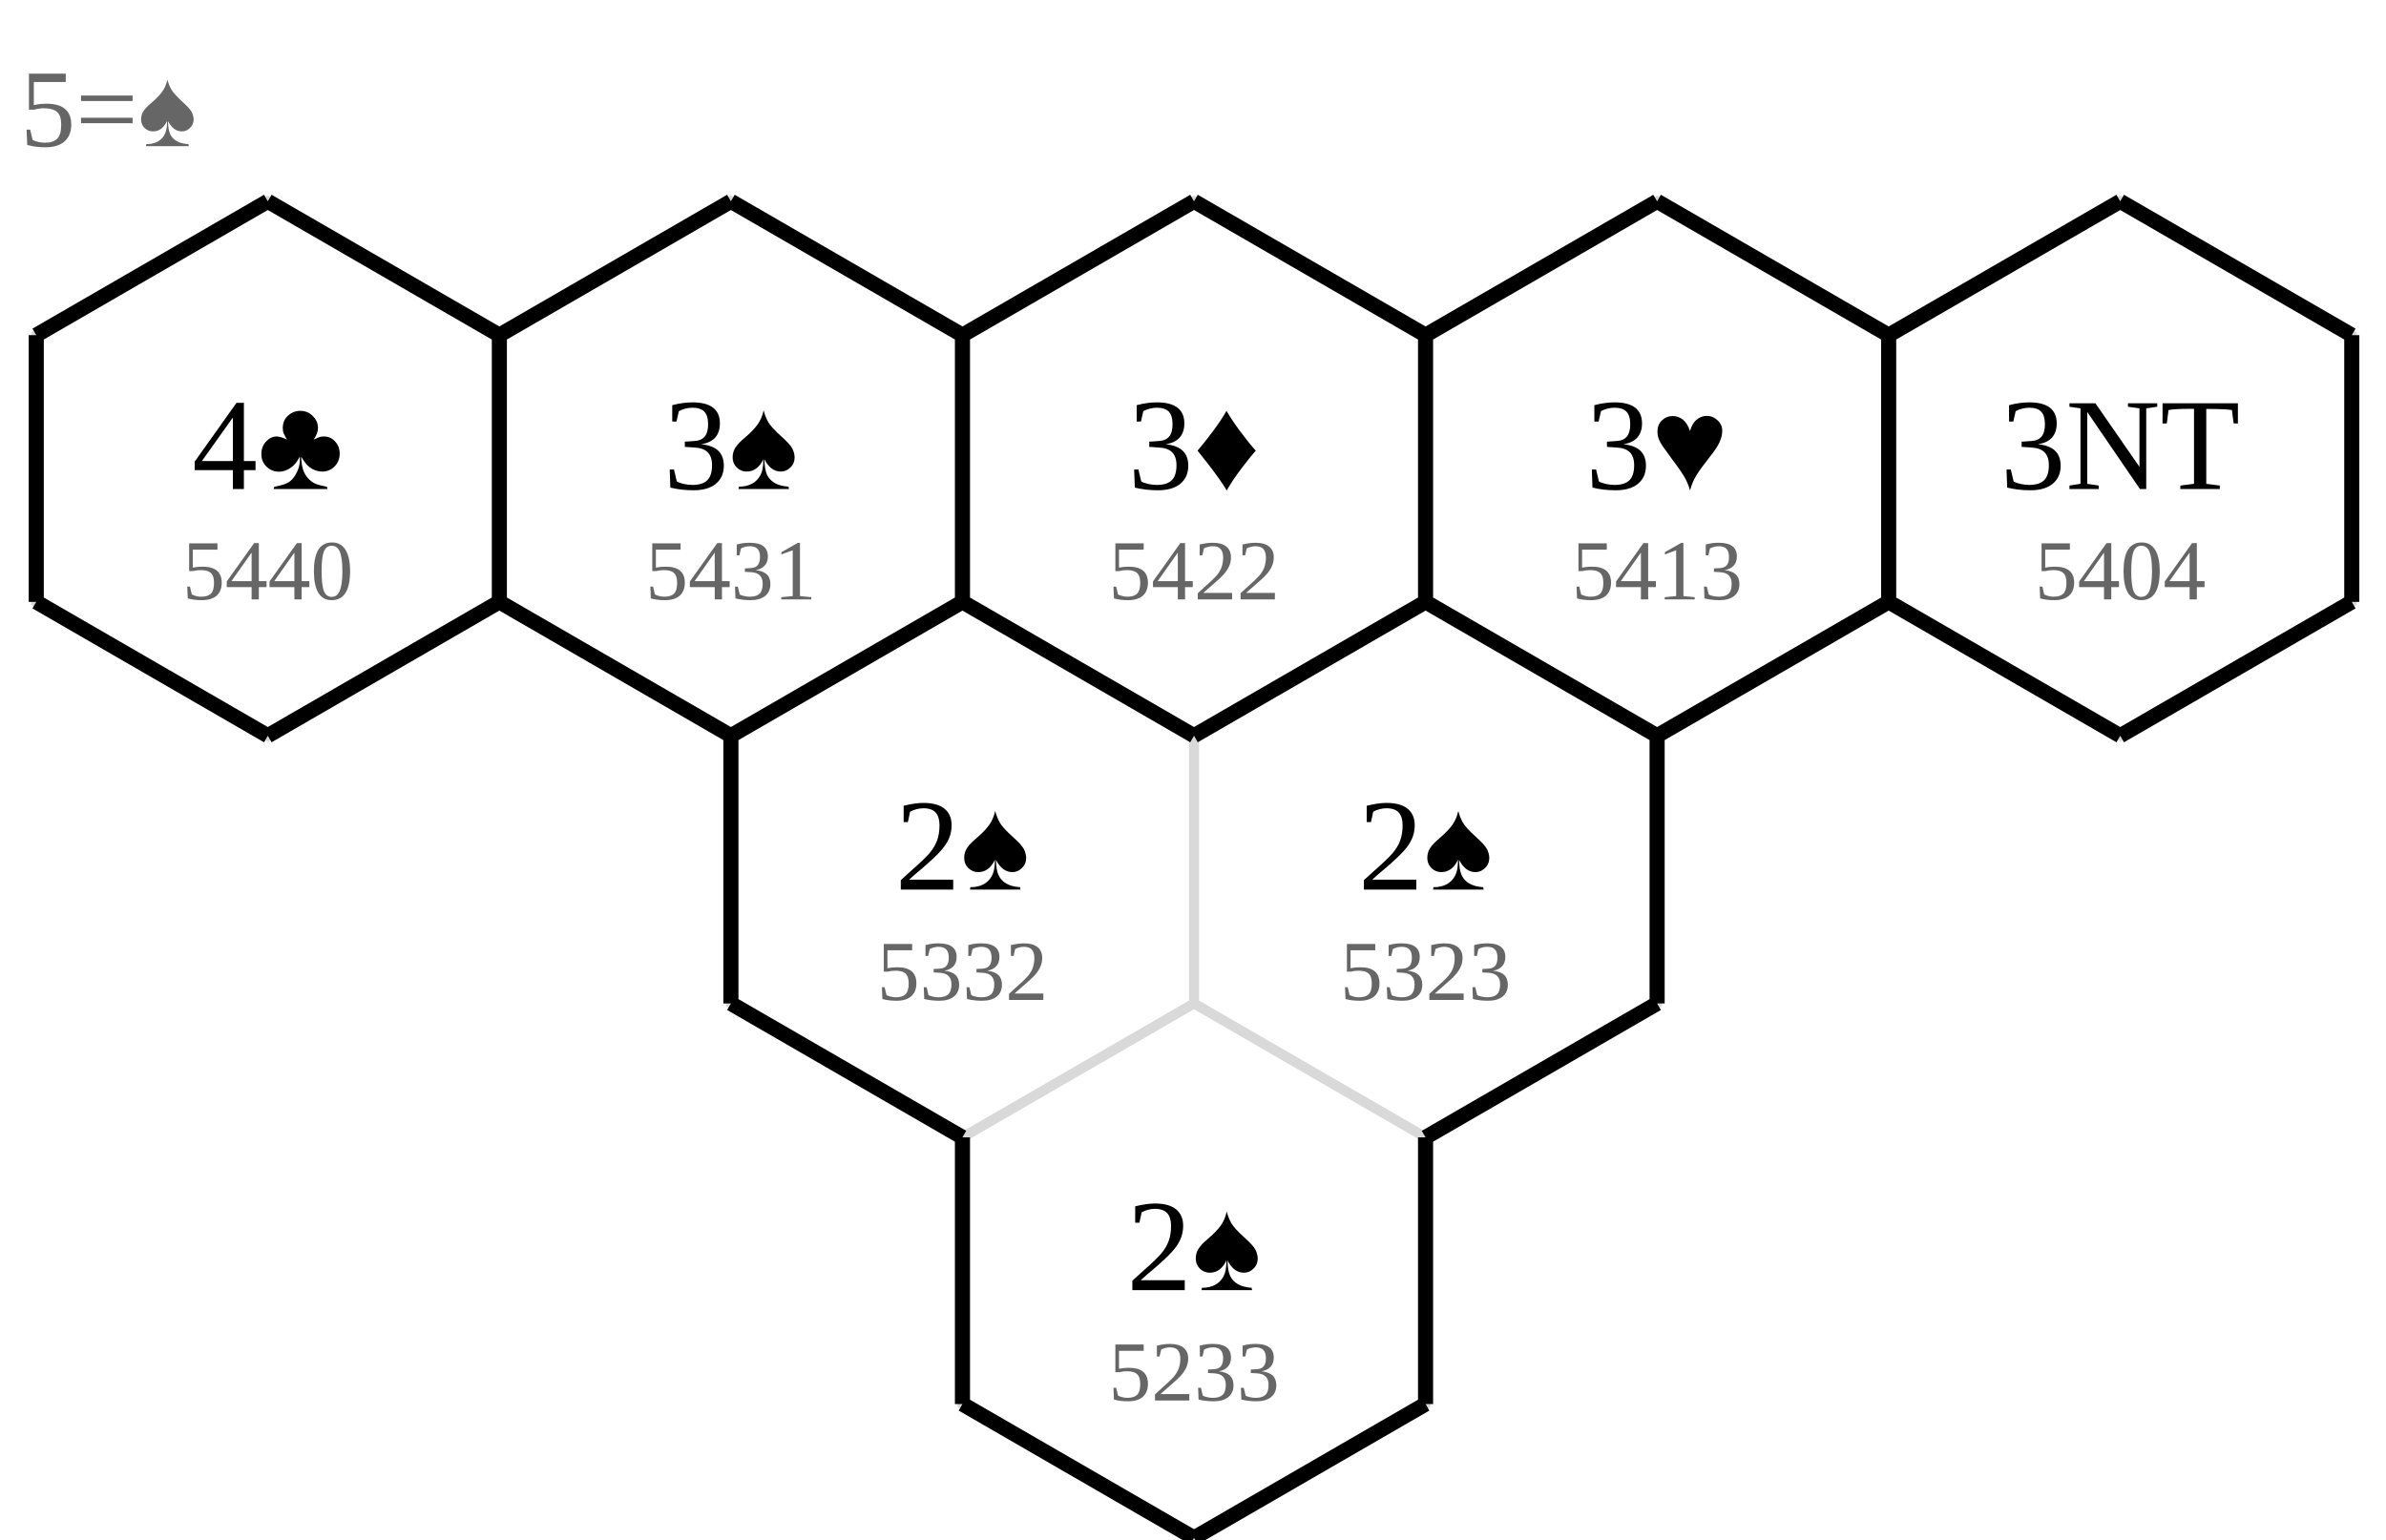
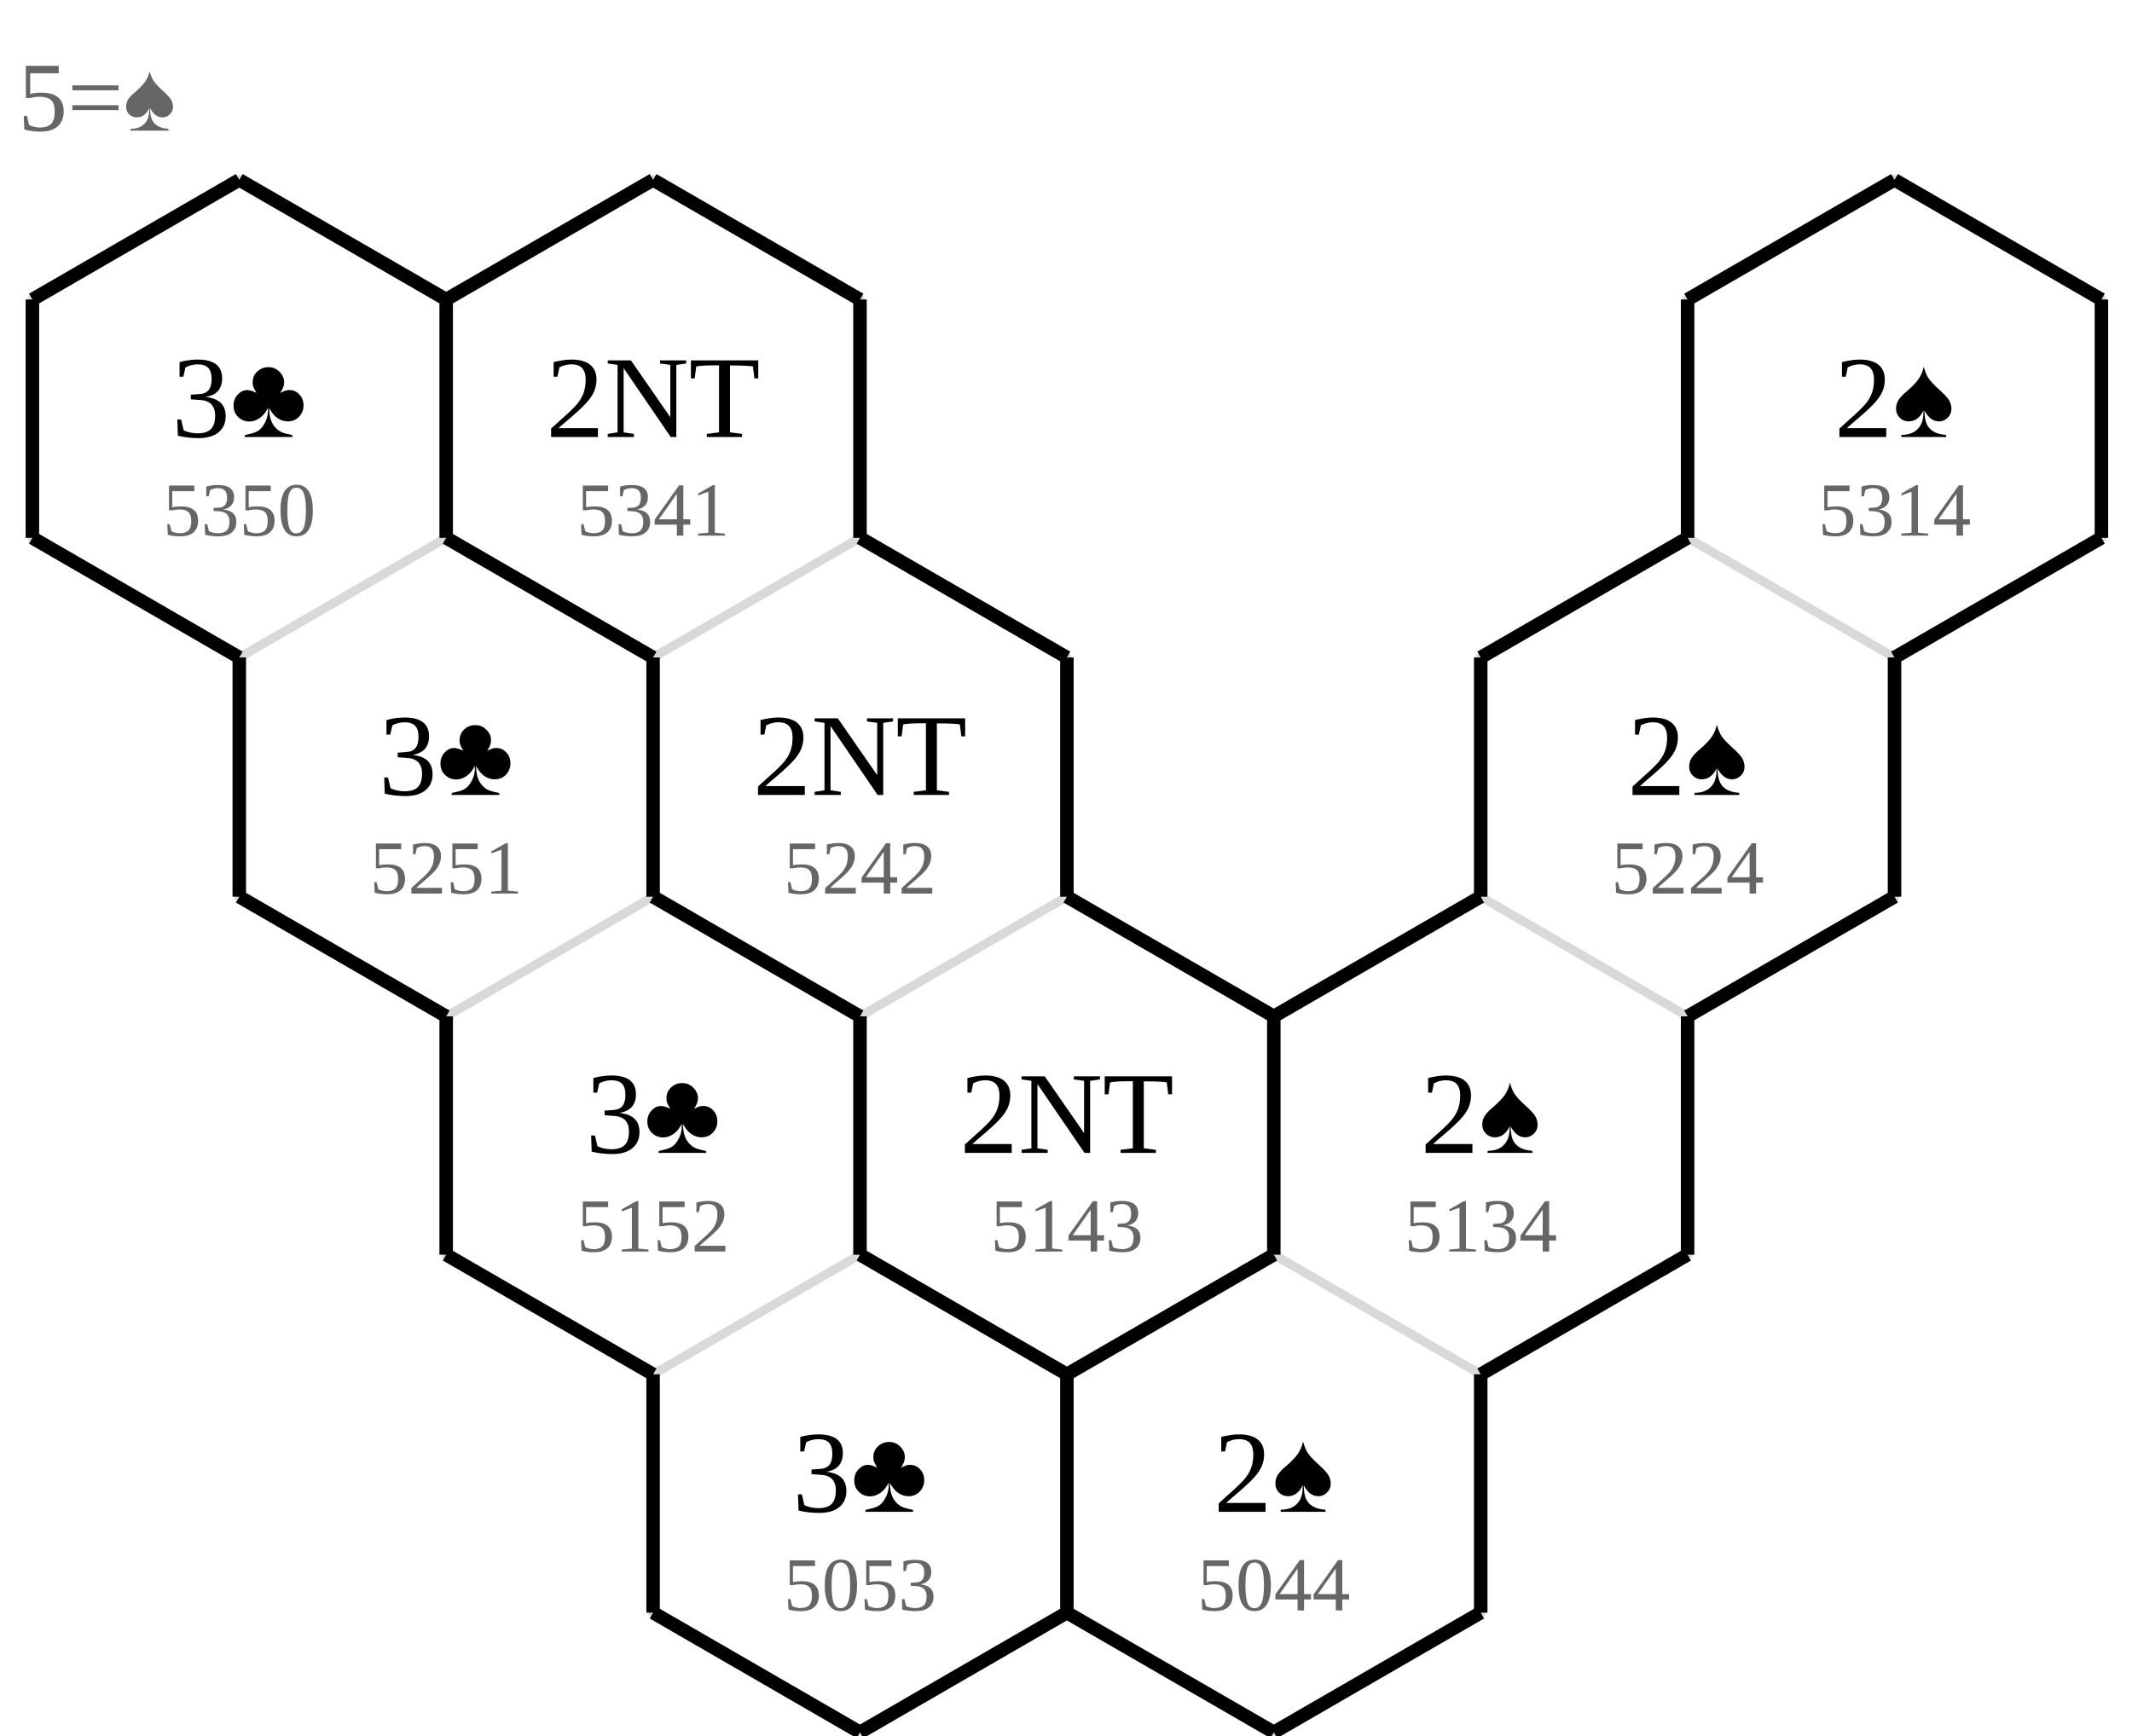
- <svg xmlns="http://www.w3.org/2000/svg" viewBox="0 0 237 153" style="display:block;margin:1em auto;width:100%;max-width:237px" fill="currentColor" font-size="13" text-anchor="middle" dominant-baseline="middle">
+ <svg xmlns="http://www.w3.org/2000/svg" viewBox="0 0 237 193" style="display:block;margin:1em auto;width:100%;max-width:237px" fill="currentColor" font-size="13" text-anchor="middle" dominant-baseline="middle">
  <defs>
    <pattern id="hatch" width="6" height="6" patternUnits="userSpaceOnUse" patternTransform="rotate(45)">
      <path d="M0 0v6" stroke="currentColor" stroke-opacity=".35" />
    </pattern>
  </defs>
  <g transform="translate(0.0,0.0)">
    <text x="2" y="12" font-size="11" opacity=".6" text-anchor="start">5=♠</text>
-     <path d="M141.6,113.0L118.6,99.7L95.6,113.0L95.6,139.5L118.6,152.8L141.6,139.5ZM164.6,73.1L141.6,59.8L118.6,73.1L118.6,99.7L141.6,113.0L164.6,99.7ZM118.6,73.1L95.6,59.8L72.6,73.1L72.6,99.7L95.6,113.0L118.6,99.7ZM233.6,33.3L210.6,20.0L187.6,33.3L187.6,59.8L210.6,73.1L233.6,59.8ZM187.6,33.3L164.6,20.0L141.6,33.3L141.6,59.8L164.6,73.1L187.6,59.8ZM141.6,33.3L118.6,20.0L95.6,33.3L95.6,59.8L118.6,73.1L141.6,59.8ZM95.6,33.3L72.6,20.0L49.6,33.3L49.6,59.8L72.6,73.1L95.6,59.8ZM49.6,33.3L26.6,20.0L3.6,33.3L3.6,59.8L26.6,73.1L49.6,59.8Z" fill="none" stroke="currentColor" stroke-opacity=".15" />
-     <path d="M141.6,139.5L141.6,113.0M95.6,113.0L95.6,139.5M95.6,139.5L118.6,152.8M118.6,152.8L141.6,139.5M164.6,99.7L164.6,73.1M164.6,73.1L141.6,59.8M141.6,59.8L118.6,73.1M141.6,113.0L164.6,99.7M118.6,73.1L95.6,59.8M95.6,59.8L72.6,73.1M72.6,73.1L72.6,99.7M72.6,99.7L95.6,113.0M233.6,59.8L233.6,33.3M233.6,33.3L210.6,20.0M210.6,20.0L187.6,33.3M187.6,33.3L187.6,59.8M187.6,59.8L210.6,73.1M210.6,73.1L233.6,59.8M187.6,59.8L187.6,33.3M187.6,33.3L164.6,20.0M164.6,20.0L141.6,33.3M141.6,33.3L141.6,59.8M141.6,59.8L164.6,73.1M164.6,73.1L187.6,59.8M141.6,59.8L141.6,33.3M141.6,33.3L118.6,20.0M118.6,20.0L95.6,33.3M95.6,33.3L95.6,59.8M95.6,59.8L118.6,73.1M118.6,73.1L141.6,59.8M95.6,59.8L95.6,33.3M95.6,33.3L72.6,20.0M72.6,20.0L49.6,33.3M49.6,33.3L49.6,59.8M49.6,59.8L72.6,73.1M72.6,73.1L95.6,59.8M49.6,59.8L49.6,33.3M49.6,33.3L26.6,20.0M26.6,20.0L3.6,33.3M3.6,33.3L3.6,59.8M3.6,59.8L26.6,73.1M26.6,73.1L49.6,59.8" fill="none" stroke="currentColor" stroke-width="1.5" />
-     <text x="118.6" y="125.2">2♠</text>
-     <text x="118.6" y="137.2" font-size="8.5" opacity=".6">5233</text>
-     <text x="141.6" y="85.4">2♠</text>
-     <text x="141.6" y="97.4" font-size="8.5" opacity=".6">5323</text>
-     <text x="95.6" y="85.4">2♠</text>
-     <text x="95.6" y="97.4" font-size="8.5" opacity=".6">5332</text>
-     <text x="210.6" y="45.6">3NT</text>
-     <text x="210.6" y="57.6" font-size="8.5" opacity=".6">5404</text>
-     <text x="164.6" y="45.6">3<tspan class="♥">♥</tspan>
-     </text>
-     <text x="164.6" y="57.6" font-size="8.5" opacity=".6">5413</text>
-     <text x="118.6" y="45.6">3<tspan class="♦">♦</tspan>
-     </text>
-     <text x="118.6" y="57.6" font-size="8.5" opacity=".6">5422</text>
-     <text x="72.6" y="45.6">3♠</text>
-     <text x="72.6" y="57.6" font-size="8.5" opacity=".6">5431</text>
-     <text x="26.6" y="45.6">4♣</text>
-     <text x="26.6" y="57.6" font-size="8.5" opacity=".6">5440</text>
+     <path d="M164.6,152.8L141.6,139.5L118.6,152.8L118.6,179.3L141.6,192.6L164.6,179.3ZM118.6,152.8L95.6,139.5L72.6,152.8L72.6,179.3L95.6,192.6L118.6,179.3ZM187.6,113.0L164.6,99.7L141.6,113.0L141.6,139.5L164.6,152.8L187.6,139.5ZM141.6,113.0L118.6,99.7L95.6,113.0L95.6,139.5L118.6,152.8L141.6,139.5ZM95.6,113.0L72.6,99.7L49.6,113.0L49.6,139.5L72.6,152.8L95.6,139.5ZM210.6,73.1L187.6,59.8L164.6,73.1L164.6,99.7L187.6,113.0L210.6,99.7ZM118.6,73.1L95.6,59.8L72.6,73.1L72.6,99.7L95.6,113.0L118.6,99.7ZM72.6,73.1L49.6,59.8L26.6,73.1L26.6,99.7L49.6,113.0L72.6,99.7ZM233.6,33.3L210.6,20.0L187.6,33.3L187.6,59.8L210.6,73.1L233.6,59.8ZM95.6,33.3L72.6,20.0L49.6,33.3L49.6,59.8L72.6,73.1L95.6,59.8ZM49.6,33.3L26.6,20.0L3.6,33.3L3.6,59.8L26.6,73.1L49.6,59.8Z" fill="none" stroke="currentColor" stroke-opacity=".15" />
+     <path d="M164.6,179.3L164.6,152.8M141.6,139.5L118.6,152.8M118.6,152.8L118.6,179.3M118.6,179.3L141.6,192.6M141.6,192.6L164.6,179.3M118.6,179.3L118.6,152.8M118.6,152.8L95.6,139.5M72.6,152.8L72.6,179.3M72.6,179.3L95.6,192.6M95.6,192.6L118.6,179.3M187.6,139.5L187.6,113.0M164.6,99.7L141.6,113.0M141.6,113.0L141.6,139.5M164.6,152.8L187.6,139.5M141.6,139.5L141.6,113.0M141.6,113.0L118.6,99.7M95.6,113.0L95.6,139.5M95.6,139.5L118.6,152.8M118.6,152.8L141.6,139.5M95.6,139.5L95.6,113.0M95.6,113.0L72.6,99.7M49.6,113.0L49.6,139.5M49.6,139.5L72.6,152.8M210.6,99.7L210.6,73.1M187.6,59.8L164.6,73.1M164.6,73.1L164.6,99.7M187.6,113.0L210.6,99.7M118.6,99.7L118.6,73.1M118.6,73.1L95.6,59.8M72.6,73.1L72.6,99.7M72.6,99.7L95.6,113.0M72.6,99.7L72.6,73.1M72.6,73.1L49.6,59.8M26.6,73.1L26.6,99.7M26.6,99.7L49.6,113.0M233.6,59.8L233.6,33.3M233.6,33.3L210.6,20.0M210.6,20.0L187.6,33.3M187.6,33.3L187.6,59.8M210.6,73.1L233.6,59.8M95.6,59.8L95.6,33.3M95.6,33.3L72.6,20.0M72.6,20.0L49.6,33.3M49.6,33.3L49.6,59.8M49.6,59.8L72.6,73.1M49.6,59.8L49.6,33.3M49.6,33.3L26.6,20.0M26.6,20.0L3.6,33.3M3.6,33.3L3.6,59.8M3.6,59.8L26.6,73.1" fill="none" stroke="currentColor" stroke-width="1.5" />
+     <text x="141.6" y="165.1">2♠</text>
+     <text x="141.6" y="177.1" font-size="8.5" opacity=".6">5044</text>
+     <text x="95.6" y="165.1">3♣</text>
+     <text x="95.6" y="177.1" font-size="8.5" opacity=".6">5053</text>
+     <text x="164.6" y="125.2">2♠</text>
+     <text x="164.6" y="137.2" font-size="8.5" opacity=".6">5134</text>
+     <text x="118.6" y="125.2">2NT</text>
+     <text x="118.6" y="137.2" font-size="8.5" opacity=".6">5143</text>
+     <text x="72.6" y="125.2">3♣</text>
+     <text x="72.6" y="137.2" font-size="8.5" opacity=".6">5152</text>
+     <text x="187.6" y="85.4">2♠</text>
+     <text x="187.6" y="97.4" font-size="8.5" opacity=".6">5224</text>
+     <text x="95.6" y="85.4">2NT</text>
+     <text x="95.6" y="97.4" font-size="8.5" opacity=".6">5242</text>
+     <text x="49.6" y="85.4">3♣</text>
+     <text x="49.6" y="97.4" font-size="8.5" opacity=".6">5251</text>
+     <text x="210.6" y="45.6">2♠</text>
+     <text x="210.6" y="57.6" font-size="8.5" opacity=".6">5314</text>
+     <text x="72.6" y="45.6">2NT</text>
+     <text x="72.6" y="57.6" font-size="8.5" opacity=".6">5341</text>
+     <text x="26.6" y="45.6">3♣</text>
+     <text x="26.6" y="57.6" font-size="8.5" opacity=".6">5350</text>
  </g>
</svg>
